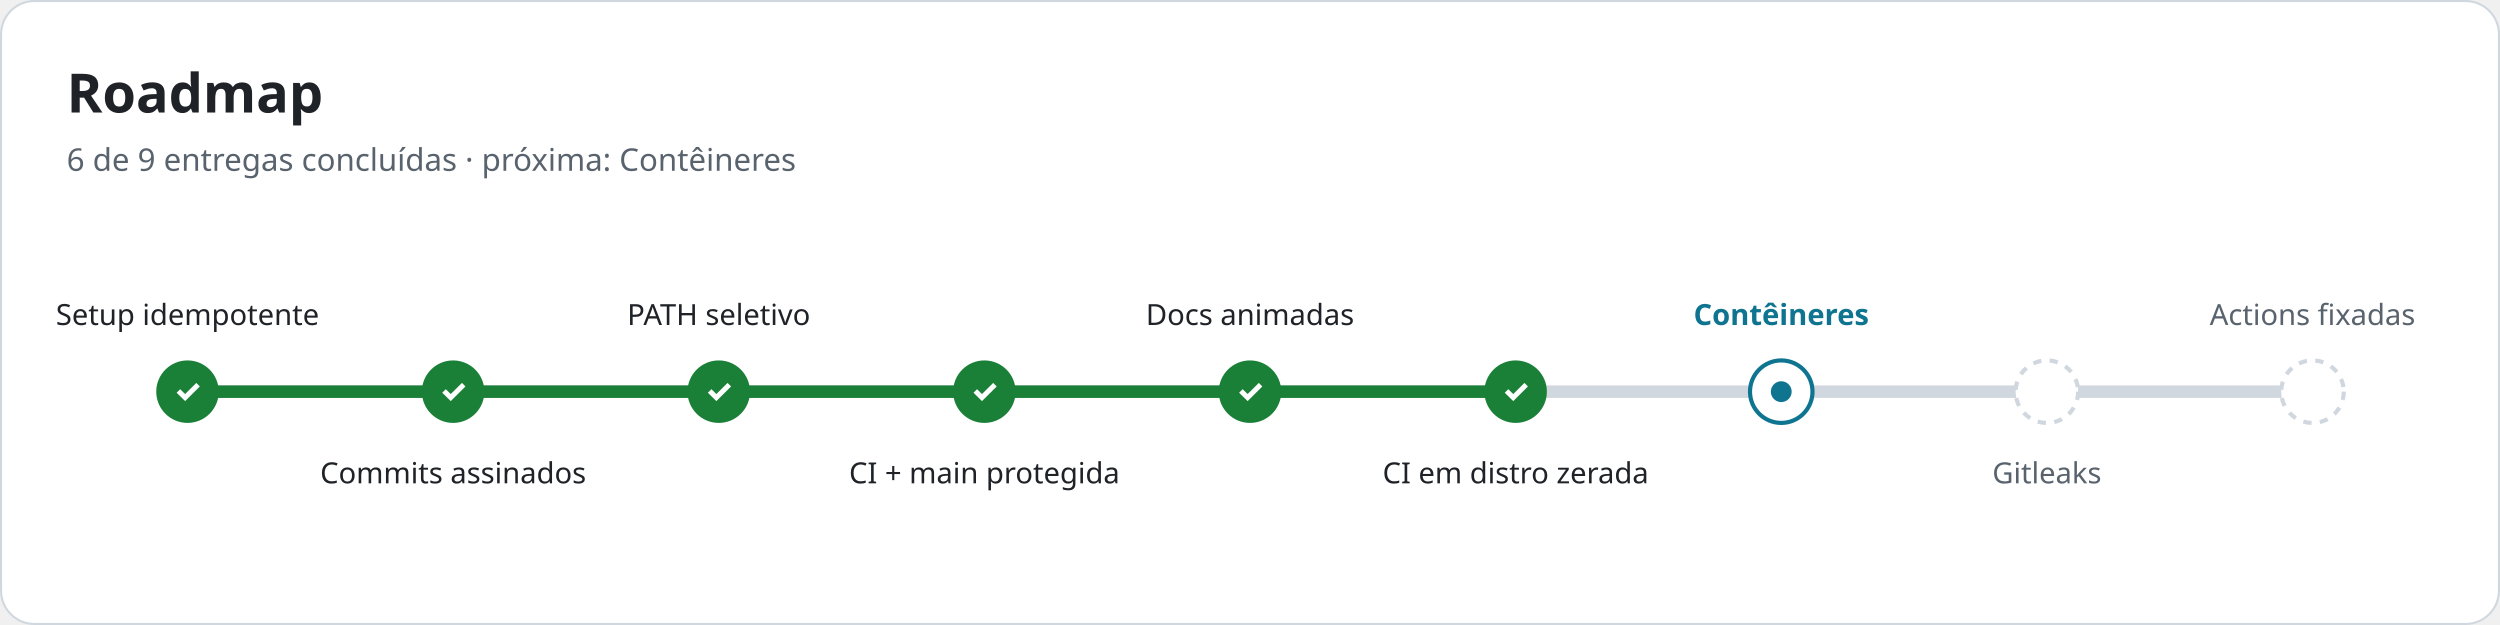
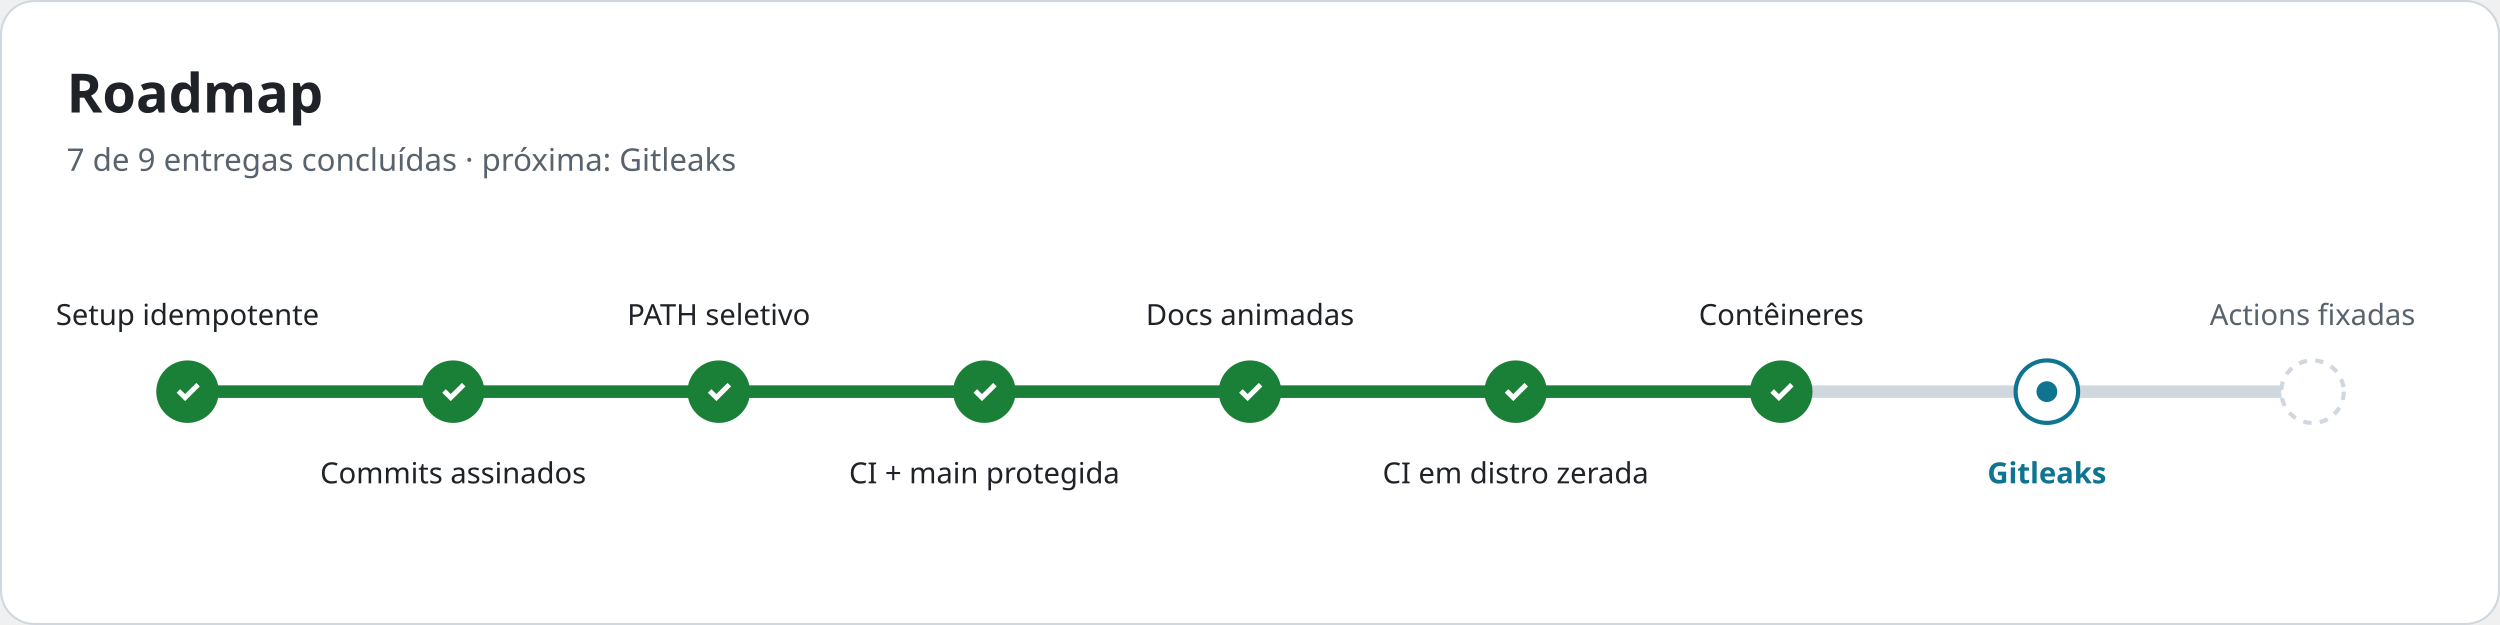
<svg xmlns="http://www.w3.org/2000/svg" width="1200" height="300" viewBox="0 0 1200 300" role="img" aria-labelledby="title desc">
  <style>text { font-family: -apple-system, BlinkMacSystemFont, 'Segoe UI', 'Noto Sans', Helvetica, Arial, sans-serif; } .title { font-size: 26px; font-weight: 800; fill: #1f2328; } .sub { font-size: 15px; fill: #59636e; } .mono { font-family: ui-monospace, SFMono-Regular, 'Cascadia Code', Consolas, 'DejaVu Sans Mono', 'Liberation Mono', monospace; }  .label { font-size: 14px; fill: #59636e; } .label.done { fill: #1f2328; } .label.next { fill: #0e7490; font-weight: 700; } .check { font-size: 15px; font-weight: 800; fill: #ffffff; } .rfill { transform-box: fill-box; transform-origin: left center; animation: grow 1.4s 0.3s linear both; } @keyframes grow { from { transform: scaleX(0); } to { transform: scaleX(1); } } .pop { transform-box: fill-box; transform-origin: center; animation: pop 0.45s cubic-bezier(.3,1.6,.5,1) both; } @keyframes pop { from { opacity: 0; transform: scale(0.4); } to { opacity: 1; transform: scale(1); } } .fade { animation: fade 0.5s ease-out both; } @keyframes fade { from { opacity: 0; } to { opacity: 1; } } .ring { fill: none; stroke: #0e7490; stroke-width: 2; opacity: 0; transform-box: fill-box; transform-origin: center; animation: ring 2s 2.2s ease-out infinite; } @keyframes ring { 0% { transform: scale(0.9); opacity: 0.7; } 100% { transform: scale(2); opacity: 0; } } @media (prefers-reduced-motion: reduce) { * { animation: none !important; } }</style>
  <rect x="0.5" y="0.5" width="1199" height="299" rx="16" fill="#ffffff" stroke="#d0d7de" />
  <text x="32" y="54" class="title">Roadmap</text>
-   <text x="32" y="82" class="sub">6 de 9 entregas concluídas · próxima: Contêineres</text>
+   <text x="32" y="82" class="sub">7 de 9 entregas concluídas · próxima: Gitleaks</text>
  <rect x="90" y="185" width="1020" height="6" rx="3" fill="#d0d7de" />
-   <rect class="rfill" x="90" y="185" width="637.5" height="6" rx="3" fill="#1a7f37" />
+   <rect class="rfill" x="90" y="185" width="765.0" height="6" rx="3" fill="#1a7f37" />
  <g class="pop" style="animation-delay:0.30s">
    <circle cx="90.0" cy="188" r="15" fill="#1a7f37" />
    <text x="90.0" y="193" text-anchor="middle" class="check">✓</text>
  </g>
  <text x="90.0" y="156" text-anchor="middle" class="label done fade" style="animation-delay:0.30s">Setup idempotente</text>
-   <g class="pop" style="animation-delay:0.58s">
+   <g class="pop" style="animation-delay:0.53s">
    <circle cx="217.5" cy="188" r="15" fill="#1a7f37" />
    <text x="217.5" y="193" text-anchor="middle" class="check">✓</text>
  </g>
-   <text x="217.5" y="232" text-anchor="middle" class="label done fade" style="animation-delay:0.58s">Commits assinados</text>
-   <g class="pop" style="animation-delay:0.86s">
+   <text x="217.5" y="232" text-anchor="middle" class="label done fade" style="animation-delay:0.53s">Commits assinados</text>
+   <g class="pop" style="animation-delay:0.77s">
    <circle cx="345.0" cy="188" r="15" fill="#1a7f37" />
    <text x="345.0" y="193" text-anchor="middle" class="check">✓</text>
  </g>
-   <text x="345.0" y="156" text-anchor="middle" class="label done fade" style="animation-delay:0.86s">PATH seletivo</text>
-   <g class="pop" style="animation-delay:1.14s">
+   <text x="345.0" y="156" text-anchor="middle" class="label done fade" style="animation-delay:0.77s">PATH seletivo</text>
+   <g class="pop" style="animation-delay:1.00s">
    <circle cx="472.5" cy="188" r="15" fill="#1a7f37" />
    <text x="472.5" y="193" text-anchor="middle" class="check">✓</text>
  </g>
-   <text x="472.5" y="232" text-anchor="middle" class="label done fade" style="animation-delay:1.14s">CI + main protegida</text>
-   <g class="pop" style="animation-delay:1.42s">
+   <text x="472.5" y="232" text-anchor="middle" class="label done fade" style="animation-delay:1.00s">CI + main protegida</text>
+   <g class="pop" style="animation-delay:1.23s">
    <circle cx="600.0" cy="188" r="15" fill="#1a7f37" />
    <text x="600.0" y="193" text-anchor="middle" class="check">✓</text>
  </g>
-   <text x="600.0" y="156" text-anchor="middle" class="label done fade" style="animation-delay:1.42s">Docs animadas</text>
-   <g class="pop" style="animation-delay:1.70s">
+   <text x="600.0" y="156" text-anchor="middle" class="label done fade" style="animation-delay:1.23s">Docs animadas</text>
+   <g class="pop" style="animation-delay:1.47s">
    <circle cx="727.5" cy="188" r="15" fill="#1a7f37" />
    <text x="727.5" y="193" text-anchor="middle" class="check">✓</text>
  </g>
-   <text x="727.5" y="232" text-anchor="middle" class="label done fade" style="animation-delay:1.70s">CI em distro zerada</text>
+   <text x="727.5" y="232" text-anchor="middle" class="label done fade" style="animation-delay:1.47s">CI em distro zerada</text>
+   <g class="pop" style="animation-delay:1.70s">
+     <circle cx="855.0" cy="188" r="15" fill="#1a7f37" />
+     <text x="855.0" y="193" text-anchor="middle" class="check">✓</text>
+   </g>
+   <text x="855.0" y="156" text-anchor="middle" class="label done fade" style="animation-delay:1.70s">Contêineres</text>
  <g class="pop" style="animation-delay:1.90s">
-     <circle class="ring" cx="855.0" cy="188" r="15" />
-     <circle cx="855.0" cy="188" r="15" fill="#ffffff" stroke="#0e7490" stroke-width="2" />
-     <circle cx="855.0" cy="188" r="5" fill="#0e7490" />
+     <circle class="ring" cx="982.5" cy="188" r="15" />
+     <circle cx="982.5" cy="188" r="15" fill="#ffffff" stroke="#0e7490" stroke-width="2" />
+     <circle cx="982.5" cy="188" r="5" fill="#0e7490" />
  </g>
-   <text x="855.0" y="156" text-anchor="middle" class="label next fade" style="animation-delay:1.90s">Contêineres</text>
+   <text x="982.5" y="232" text-anchor="middle" class="label next fade" style="animation-delay:1.90s">Gitleaks</text>
  <g class="pop" style="animation-delay:2.02s">
-     <circle cx="982.5" cy="188" r="15" fill="#ffffff" stroke="#d0d7de" stroke-width="2" stroke-dasharray="4 4" />
-   </g>
-   <text x="982.5" y="232" text-anchor="middle" class="label todo fade" style="animation-delay:2.02s">Gitleaks</text>
-   <g class="pop" style="animation-delay:2.14s">
    <circle cx="1110.0" cy="188" r="15" fill="#ffffff" stroke="#d0d7de" stroke-width="2" stroke-dasharray="4 4" />
  </g>
-   <text x="1110.0" y="156" text-anchor="middle" class="label todo fade" style="animation-delay:2.14s">Actions fixadas</text>
+   <text x="1110.0" y="156" text-anchor="middle" class="label todo fade" style="animation-delay:2.02s">Actions fixadas</text>
</svg>
